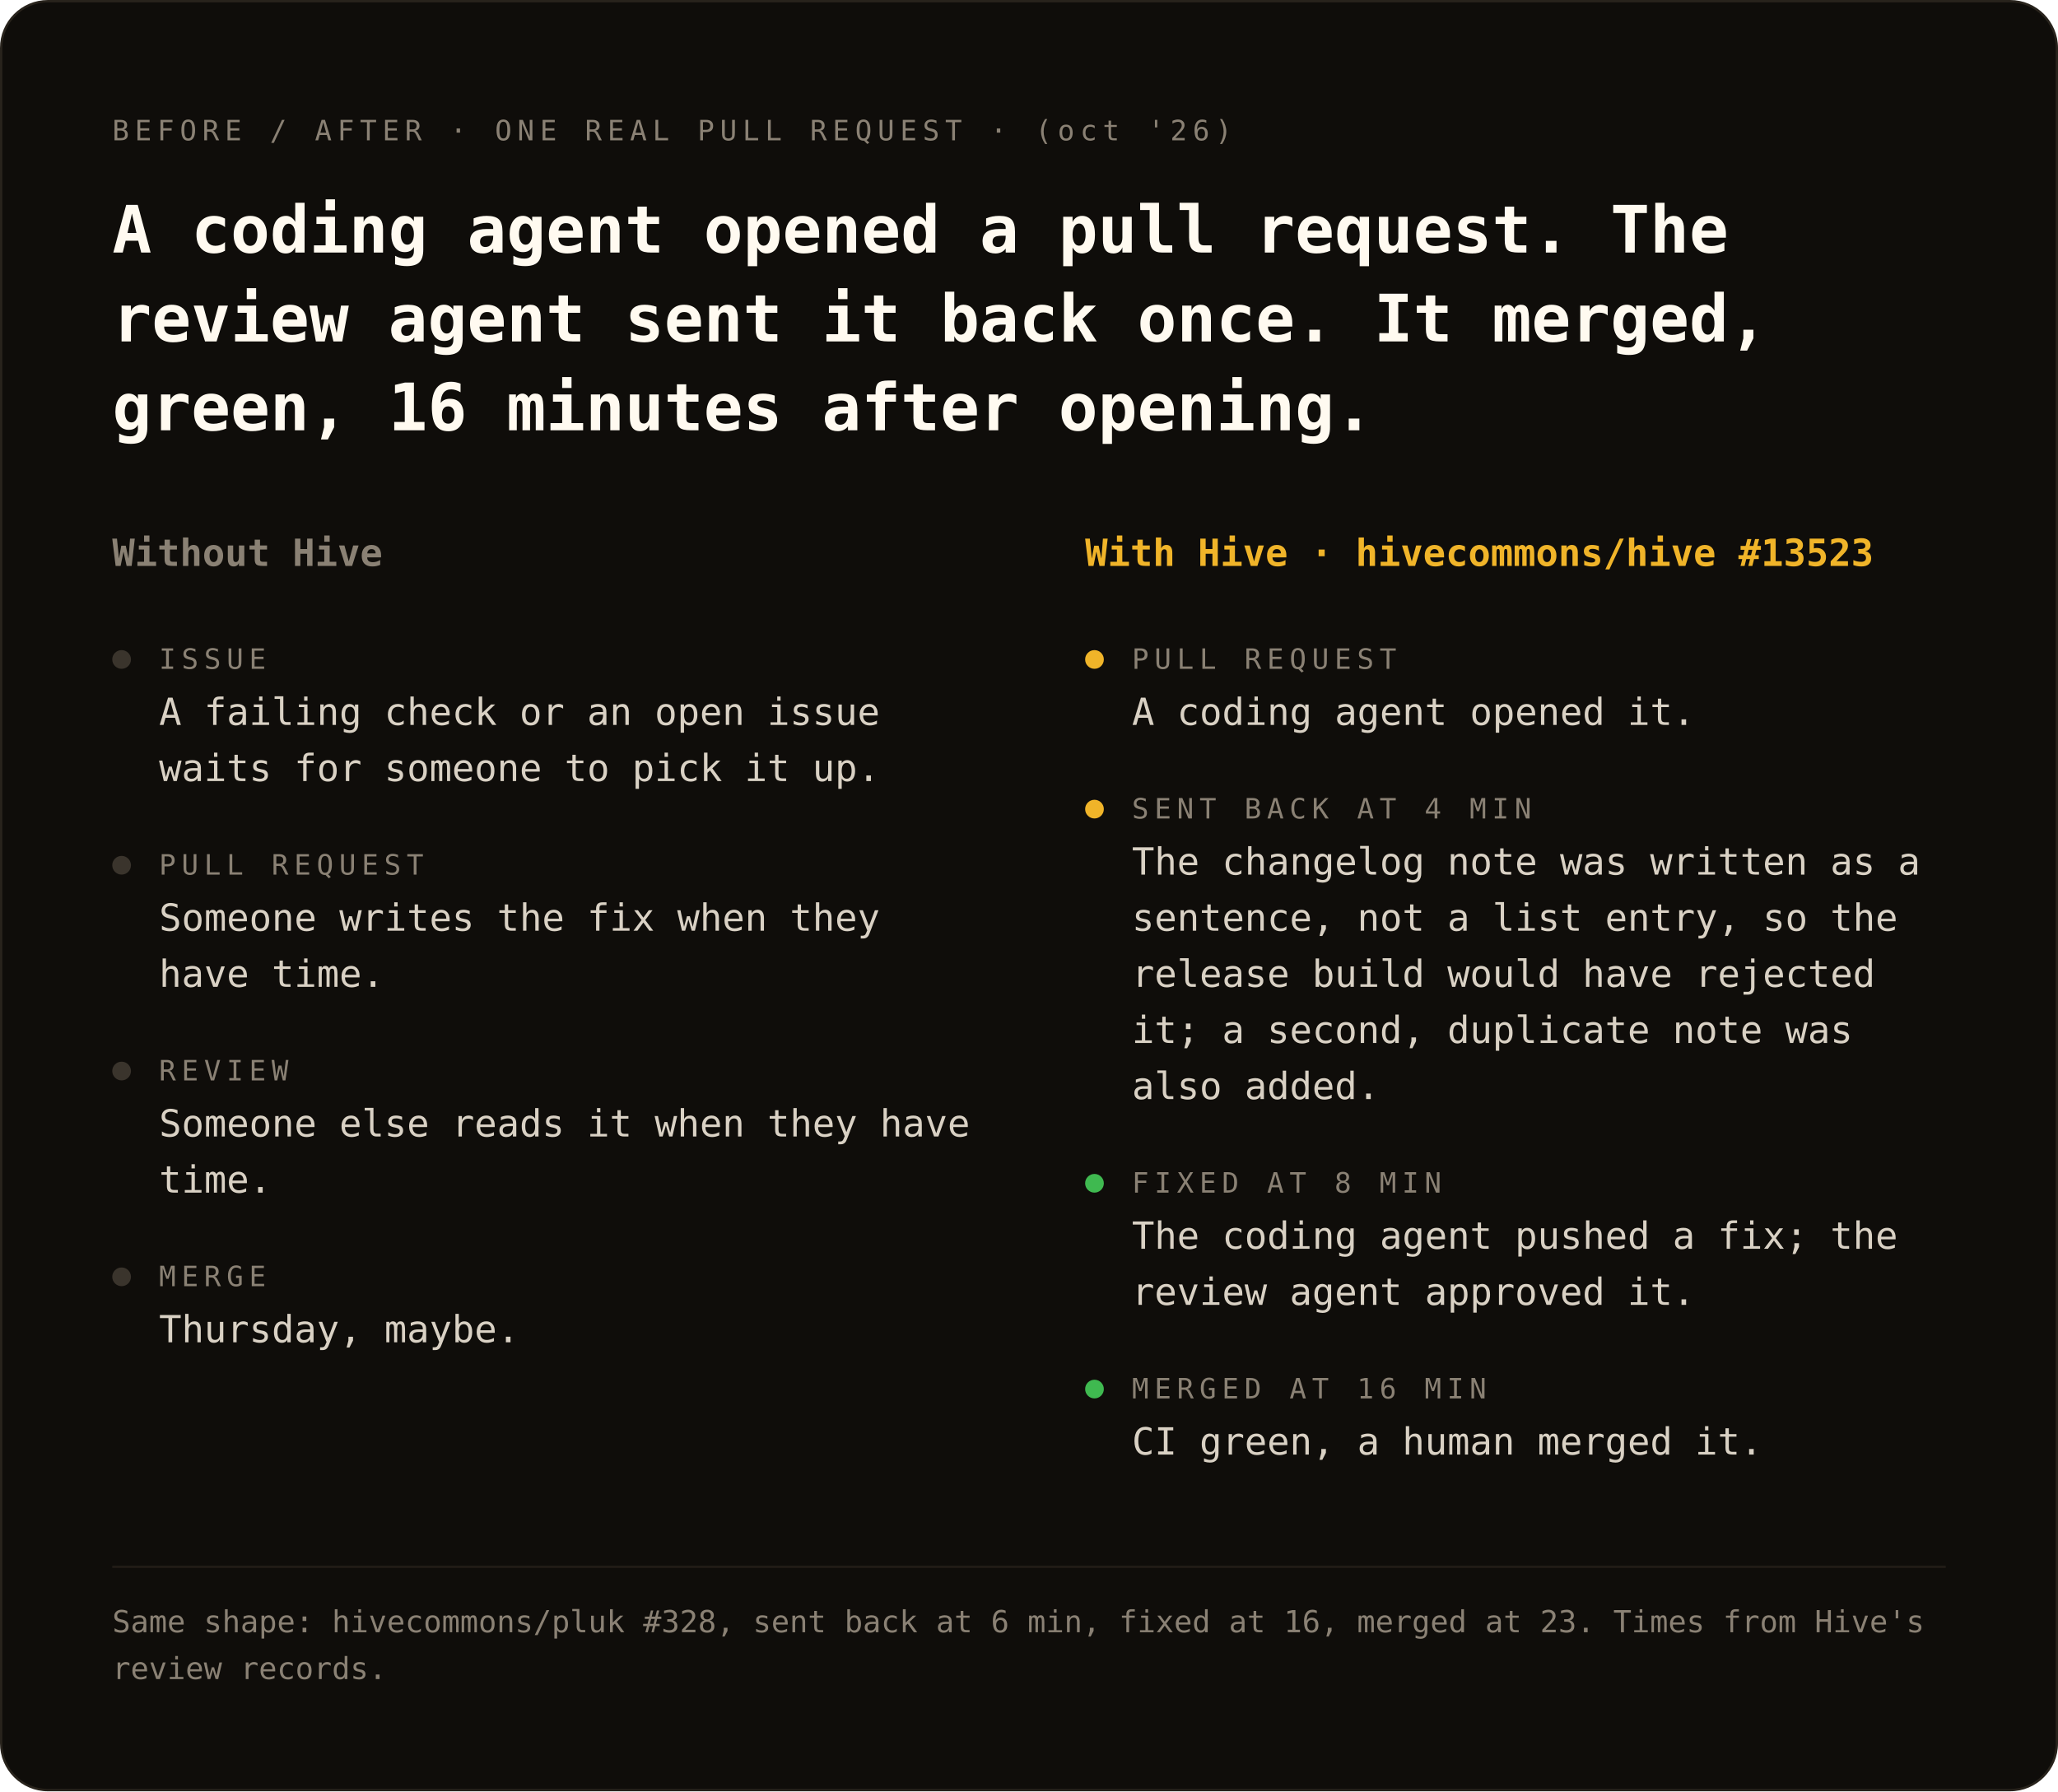
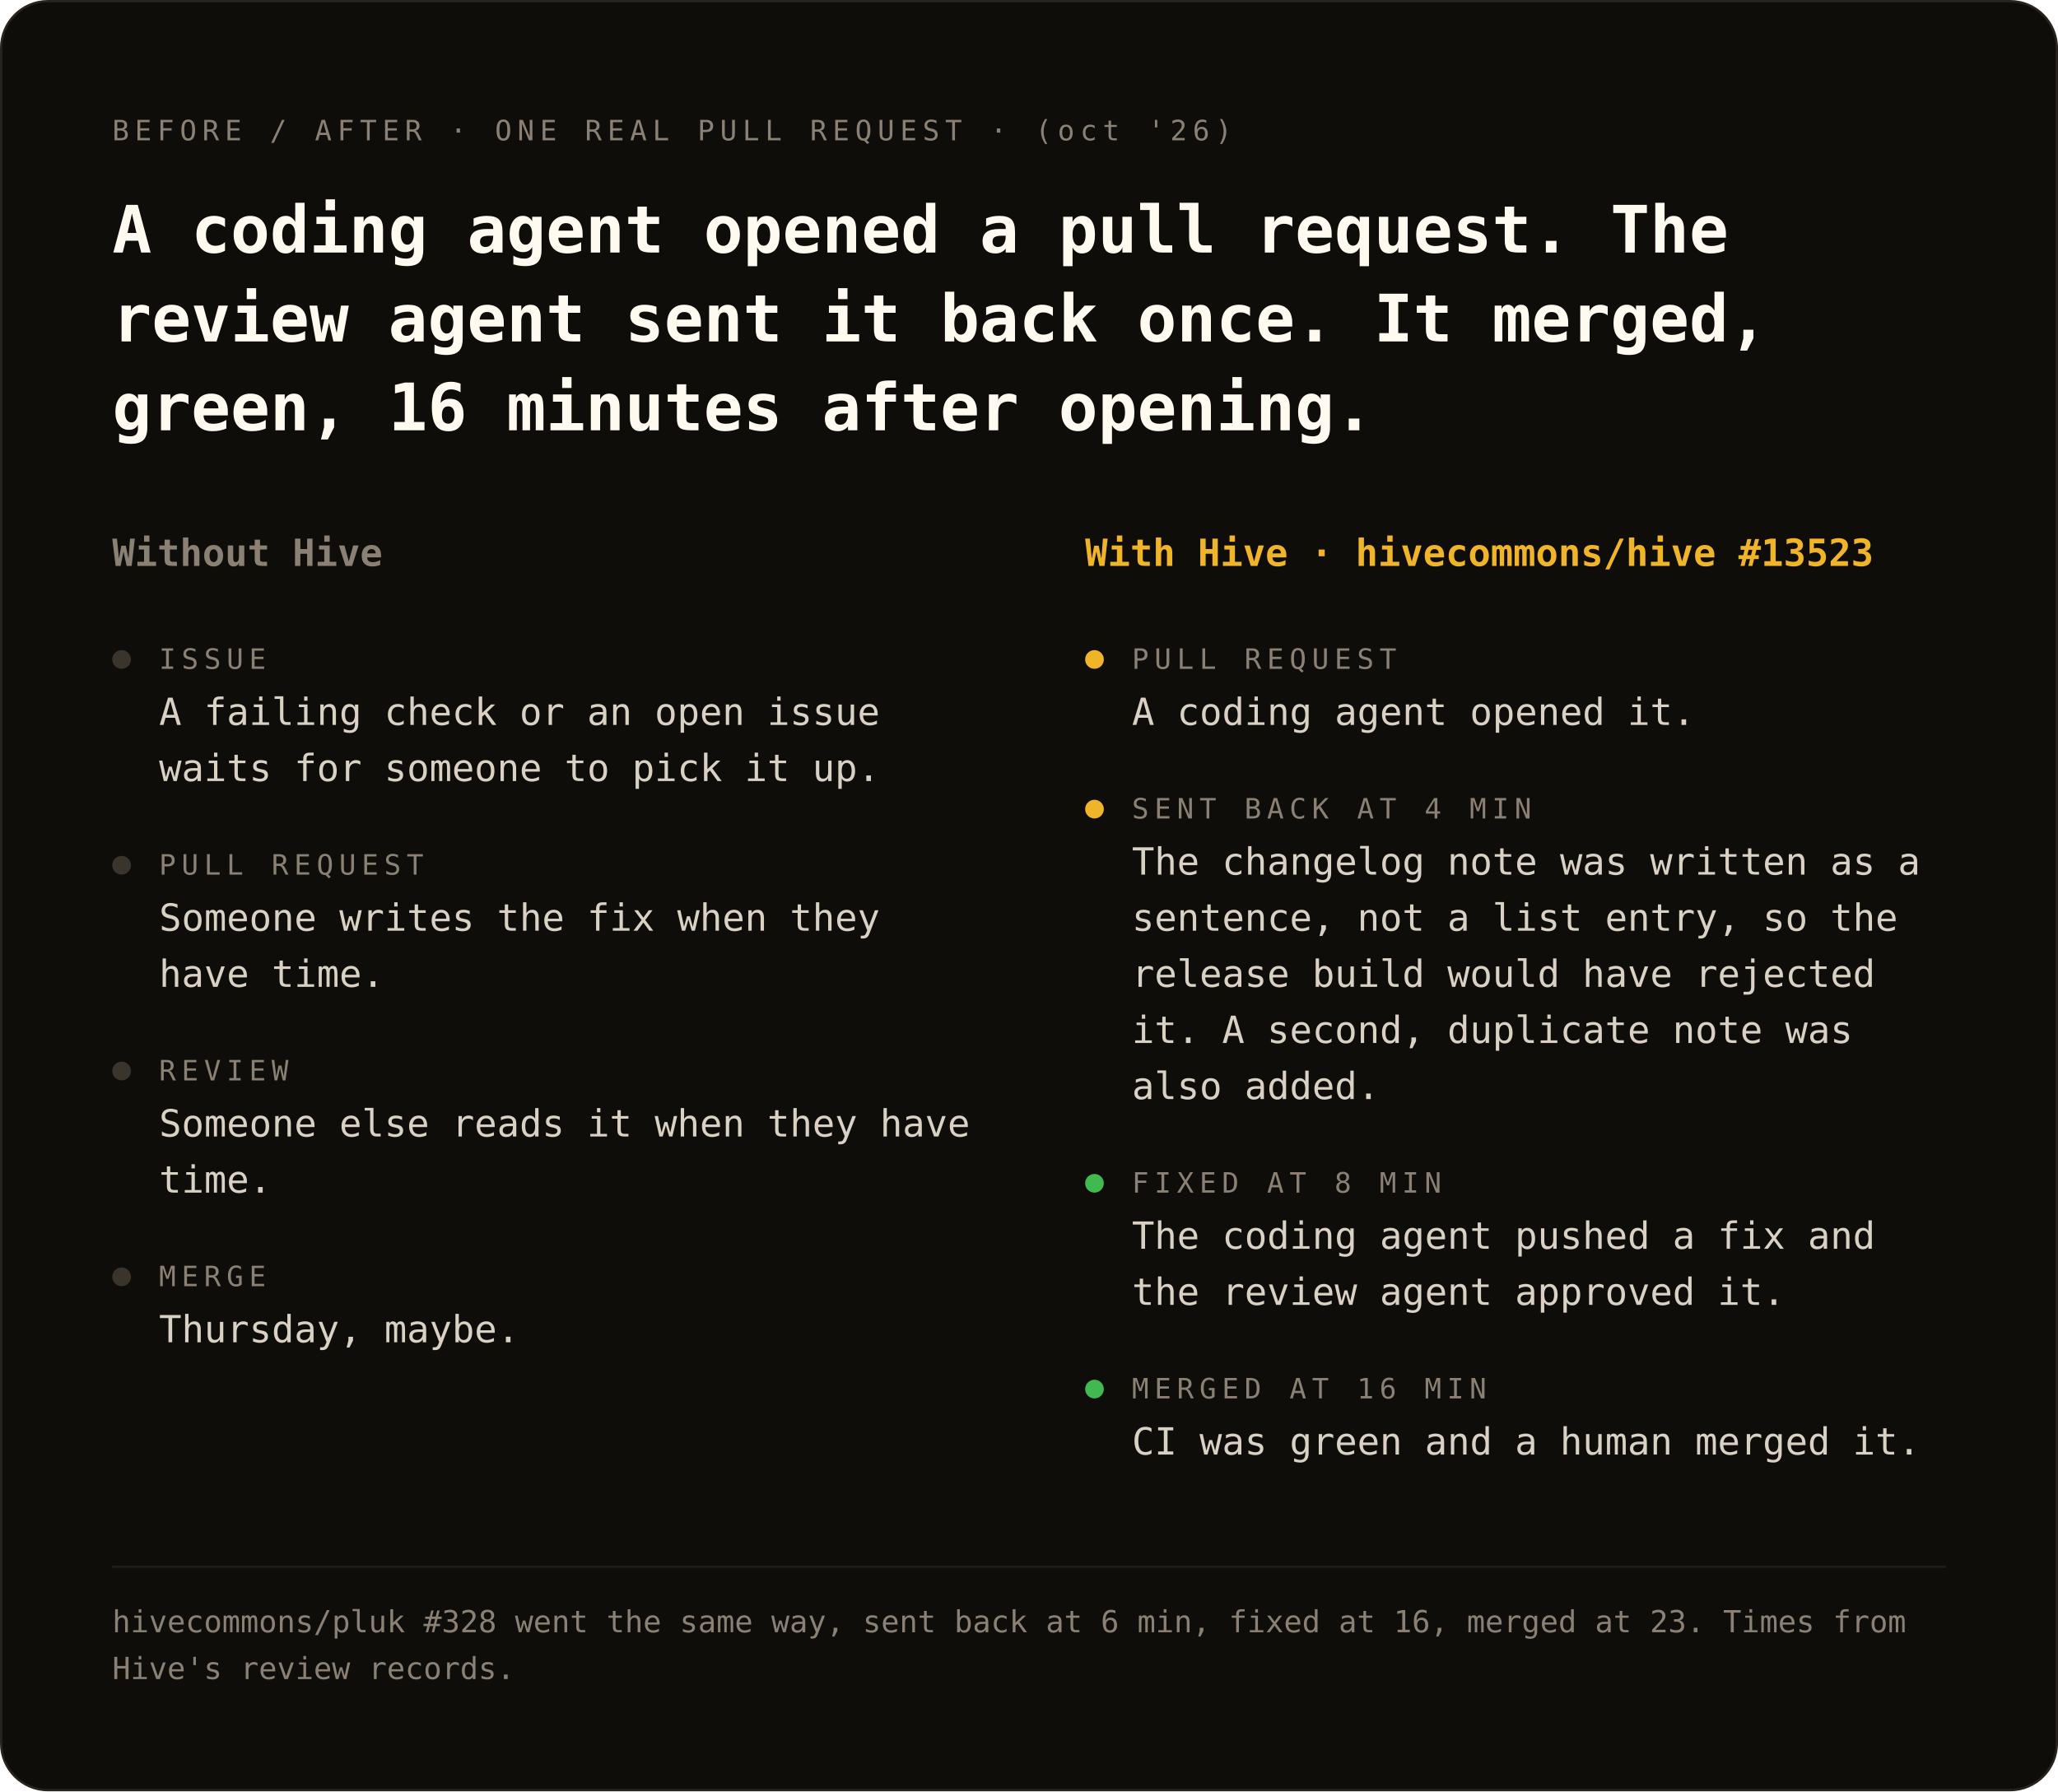
- <svg xmlns="http://www.w3.org/2000/svg" width="1760" height="1532" viewBox="0 0 880 766" role="img" aria-label="Before and after: hivecommons/hive #13523 was sent back once and merged 16 minutes after opening" font-family="'IBM Plex Mono', 'JetBrains Mono', ui-monospace, SFMono-Regular, Menlo, Consolas, monospace">
+ <svg xmlns="http://www.w3.org/2000/svg" width="1760" height="1532" viewBox="0 0 880 766" role="img" aria-label="hivecommons/hive #13523 was sent back once and merged 16 minutes after opening." font-family="'IBM Plex Mono', 'JetBrains Mono', ui-monospace, SFMono-Regular, Menlo, Consolas, monospace">
  <rect x="0.5" y="0.5" width="879" height="765" rx="20" fill="#0f0d0a" stroke="#28231c" />
  <text x="48" y="60" fill="#8a8174" font-size="12" font-weight="500" letter-spacing="2.4">BEFORE / AFTER · ONE REAL PULL REQUEST · (oct '26)</text>
  <text x="48" y="108" fill="#fffaf0" font-size="28" font-weight="700">A coding agent opened a pull request. The</text>
  <text x="48" y="146" fill="#fffaf0" font-size="28" font-weight="700">review agent sent it back once. It merged,</text>
  <text x="48" y="184" fill="#fffaf0" font-size="28" font-weight="700">green, 16 minutes after opening.</text>
  <text x="48" y="242" fill="#8a8174" font-size="16" font-weight="700">Without Hive</text>
  <circle cx="52" cy="282" r="4" fill="#3a342c" />
  <text x="68" y="286" fill="#8a8174" font-size="12" font-weight="500" letter-spacing="2.4">ISSUE</text>
  <text x="68" y="310" fill="#d9d1c4" font-size="16">A failing check or an open issue</text>
  <text x="68" y="334" fill="#d9d1c4" font-size="16">waits for someone to pick it up.</text>
  <circle cx="52" cy="370" r="4" fill="#3a342c" />
  <text x="68" y="374" fill="#8a8174" font-size="12" font-weight="500" letter-spacing="2.4">PULL REQUEST</text>
  <text x="68" y="398" fill="#d9d1c4" font-size="16">Someone writes the fix when they</text>
  <text x="68" y="422" fill="#d9d1c4" font-size="16">have time.</text>
  <circle cx="52" cy="458" r="4" fill="#3a342c" />
  <text x="68" y="462" fill="#8a8174" font-size="12" font-weight="500" letter-spacing="2.4">REVIEW</text>
  <text x="68" y="486" fill="#d9d1c4" font-size="16">Someone else reads it when they have</text>
  <text x="68" y="510" fill="#d9d1c4" font-size="16">time.</text>
  <circle cx="52" cy="546" r="4" fill="#3a342c" />
  <text x="68" y="550" fill="#8a8174" font-size="12" font-weight="500" letter-spacing="2.4">MERGE</text>
  <text x="68" y="574" fill="#d9d1c4" font-size="16">Thursday, maybe.</text>
  <text x="464" y="242" fill="#f0b429" font-size="16" font-weight="700">With Hive · hivecommons/hive #13523</text>
  <circle cx="468" cy="282" r="4" fill="#f0b429" />
  <text x="484" y="286" fill="#8a8174" font-size="12" font-weight="500" letter-spacing="2.4">PULL REQUEST</text>
  <text x="484" y="310" fill="#d9d1c4" font-size="16">A coding agent opened it.</text>
  <circle cx="468" cy="346" r="4" fill="#f0b429" />
  <text x="484" y="350" fill="#8a8174" font-size="12" font-weight="500" letter-spacing="2.4">SENT BACK AT 4 MIN</text>
  <text x="484" y="374" fill="#d9d1c4" font-size="16">The changelog note was written as a</text>
  <text x="484" y="398" fill="#d9d1c4" font-size="16">sentence, not a list entry, so the</text>
  <text x="484" y="422" fill="#d9d1c4" font-size="16">release build would have rejected</text>
-   <text x="484" y="446" fill="#d9d1c4" font-size="16">it; a second, duplicate note was</text>
+   <text x="484" y="446" fill="#d9d1c4" font-size="16">it. A second, duplicate note was</text>
  <text x="484" y="470" fill="#d9d1c4" font-size="16">also added.</text>
  <circle cx="468" cy="506" r="4" fill="#3fb950" />
  <text x="484" y="510" fill="#8a8174" font-size="12" font-weight="500" letter-spacing="2.4">FIXED AT 8 MIN</text>
-   <text x="484" y="534" fill="#d9d1c4" font-size="16">The coding agent pushed a fix; the</text>
-   <text x="484" y="558" fill="#d9d1c4" font-size="16">review agent approved it.</text>
+   <text x="484" y="534" fill="#d9d1c4" font-size="16">The coding agent pushed a fix and</text>
+   <text x="484" y="558" fill="#d9d1c4" font-size="16">the review agent approved it.</text>
  <circle cx="468" cy="594" r="4" fill="#3fb950" />
  <text x="484" y="598" fill="#8a8174" font-size="12" font-weight="500" letter-spacing="2.4">MERGED AT 16 MIN</text>
-   <text x="484" y="622" fill="#d9d1c4" font-size="16">CI green, a human merged it.</text>
+   <text x="484" y="622" fill="#d9d1c4" font-size="16">CI was green and a human merged it.</text>
  <a href="https://github.com/hivecommons/hive/pull/13523">
    <rect x="464" y="222" width="368" height="440" fill="transparent" />
  </a>
  <line x1="48" y1="670" x2="832" y2="670" stroke="#211c16" />
-   <text x="48" y="698" fill="#8a8174" font-size="13">Same shape: hivecommons/pluk #328, sent back at 6 min, fixed at 16, merged at 23. Times from Hive's</text>
-   <text x="48" y="718" fill="#8a8174" font-size="13">review records.</text>
+   <text x="48" y="698" fill="#8a8174" font-size="13">hivecommons/pluk #328 went the same way, sent back at 6 min, fixed at 16, merged at 23. Times from</text>
+   <text x="48" y="718" fill="#8a8174" font-size="13">Hive's review records.</text>
</svg>
